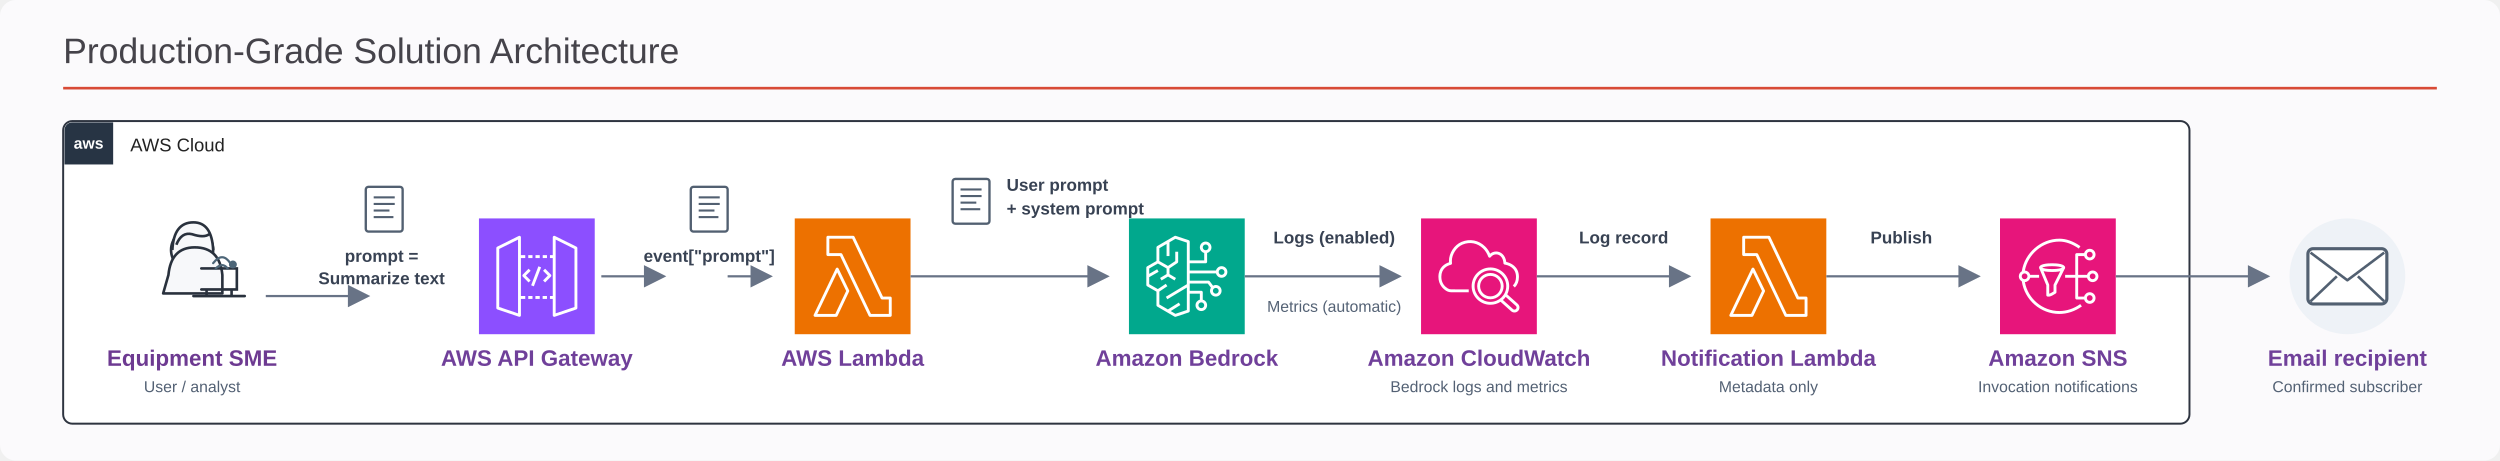
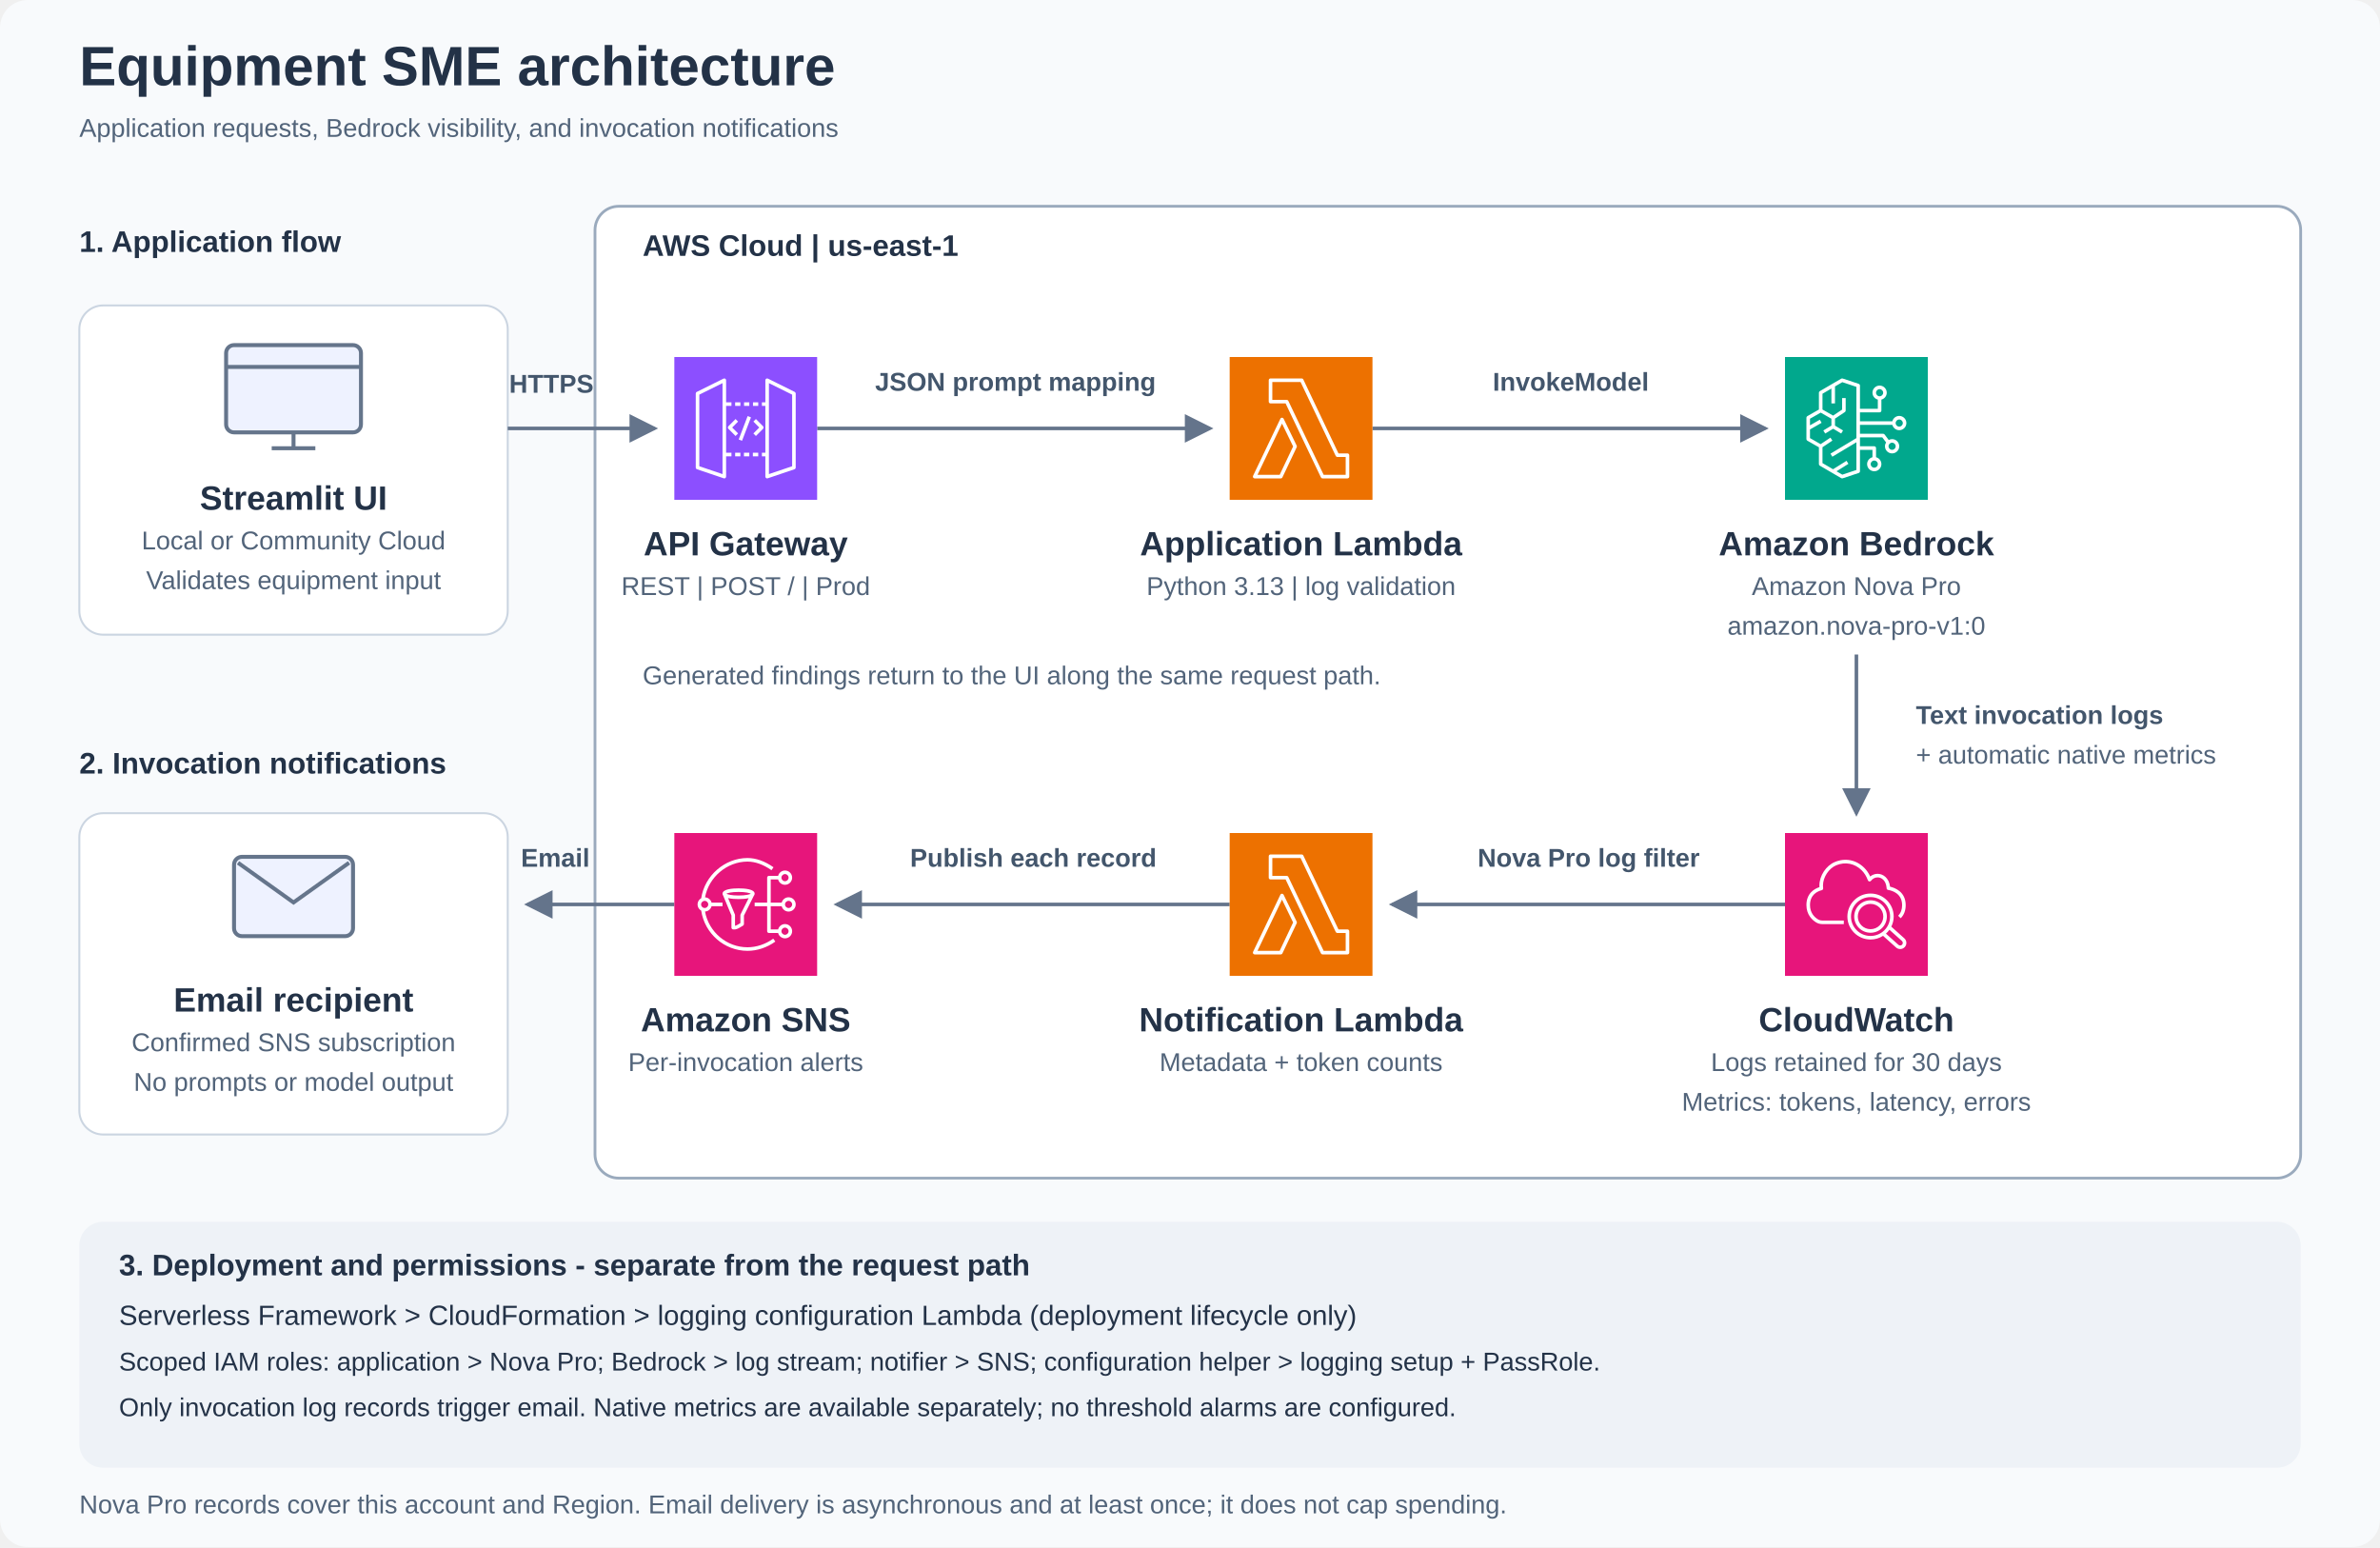
- <svg xmlns="http://www.w3.org/2000/svg" width="1900" height="350" viewBox="0 0 1900 350" role="img" aria-labelledby="title description">
+ <svg xmlns="http://www.w3.org/2000/svg" width="1200" height="780" viewBox="0 0 1200 780" role="img" aria-labelledby="title description">
  <defs>
-     <marker id="arrow" markerWidth="10" markerHeight="10" refX="8" refY="5" orient="auto">
-       <path d="M0 0 L10 5 L0 10 Z" fill="#687386" />
+     <marker id="arrow" markerWidth="8" markerHeight="8" refX="7" refY="4" orient="auto">
+       <path d="M0 0 L8 4 L0 8 Z" fill="#64748b" />
    </marker>
-     <style>
-       text { font-family: Arial, Helvetica, sans-serif; }
-       .service-label { font-size: 17px; font-weight: 700; }
-       .flow-label { font-size: 13px; font-weight: 600; fill: #384253; }
-       .caption { font-size: 12px; fill: #536174; }
-     </style>
+     <style>text{font-family:Arial,Helvetica,sans-serif;fill:#233247}.service{font-size:17px;font-weight:700}.caption{font-size:13px;fill:#52647a}.section{font-size:15px;font-weight:700}.flow{font-size:13px;font-weight:600;fill:#43566c}.connector{fill:none;stroke:#64748b;stroke-width:1.8;marker-end:url(#arrow)}</style>
  </defs>
-   <rect width="1900" height="350" rx="12" fill="#fbfafc" />
-   <text x="48" y="48" font-size="27" font-weight="400" fill="#45434a">Production-Grade Solution Architecture</text>
-   <path d="M48 67 H1852" stroke="#d84a36" stroke-width="2" />
-   <rect x="48" y="92" width="1616" height="230" rx="7" fill="#fff" stroke="#2e3440" stroke-width="1.5" />
-   <path d="M49 99a6 6 0 0 1 6-6h31v32H49z" fill="#273444" />
-   <text x="56" y="113" font-size="12" font-weight="700" fill="#fff">aws</text>
-   <text x="99" y="115" font-size="14" fill="#222">AWS Cloud</text>
-   <g aria-label="Equipment SME">
-     <circle cx="146" cy="190" r="16" fill="#f7f8fa" stroke="#29313d" stroke-width="2" />
-     <path d="M131 190q1-21 16-21 14 0 15 21m-28-4q4-10 12-8 9 3 13 0m-31 31q2-21 20-21 19 0 21 21v14h-45z" fill="#f7f8fa" stroke="#29313d" stroke-width="2" stroke-linejoin="round" />
-     <path d="M153 204h27v16h-27m4 0v5m19-5v5m-29 0h39" fill="none" stroke="#29313d" stroke-width="2" stroke-linecap="round" />
-     <path d="M162 200q7-9 13 0m-11 4q5-5 9 0" fill="none" stroke="#4d6678" stroke-width="1.7" stroke-linecap="round" />
-     <circle cx="177" cy="201" r="3" fill="#4d6678" />
-     <text x="146" y="278" text-anchor="middle" class="service-label" fill="#6d3a91">Equipment SME</text>
-     <text x="146" y="298" text-anchor="middle" class="caption">User / analyst</text>
-   </g>
-   <g aria-label="Summarization request">
-     <rect x="278" y="142" width="28" height="34" rx="2" fill="#fff" stroke="#526071" stroke-width="1.8" />
-     <path d="M284 150h16m-16 5h16m-16 5h12m-12 5h15" stroke="#526071" stroke-width="1.6" />
-     <text x="290" y="199" text-anchor="middle" class="flow-label">prompt =</text>
-     <text x="290" y="216" text-anchor="middle" class="flow-label">Summarize text</text>
-   </g>
-   <path d="M202 225 H278" fill="none" stroke="#687386" stroke-width="1.7" marker-end="url(#arrow)" />
-   <g aria-label="Amazon API Gateway">
-     <g transform="translate(364 166) scale(1.1)">
-       <g id="api-icon-0">
-         <g id="api-icon-1">
-           <rect id="api-icon-2" width="80" height="80" fill="#8C4FFF" />
-         </g>
-         <g id="api-icon-3">
-           <path id="api-icon-4" fill-rule="evenodd" clip-rule="evenodd" d="M34.065 55.632H37V53.615H34.065V55.632ZM39 55.632H42V53.615H39V55.632ZM27 14.63L14 21.082V61.193L27 65.59V14.63ZM29 27.393V53.615H32V55.632H29V66.992C29 67.316 28.845 67.621 28.584 67.81C28.412 67.936 28.207 68 28 68C27.894 68 27.786 67.983 27.682 67.948L12.682 62.876C12.274 62.737 12 62.352 12 61.92V20.454C12 20.07 12.217 19.718 12.559 19.549L27.559 12.104C27.868 11.95 28.235 11.968 28.528 12.152C28.821 12.336 29 12.66 29 13.009V25.376H32V27.393H29ZM44 55.632H47V53.615H44V55.632ZM44.065 27.393H47V25.376H44.065V27.393ZM39.065 27.393H42V25.376H39.065V27.393ZM34.065 27.393H37V25.376H34.065V27.393ZM66 21.082L53 14.63V65.59L66 61.193V21.082ZM68 61.92C68 62.352 67.726 62.737 67.318 62.876L52.318 67.948C52.214 67.983 52.106 68 52 68C51.793 68 51.588 67.936 51.416 67.81C51.155 67.621 51 67.316 51 66.992V55.632H49.065V53.615H51V27.393H49.065V25.376H51V13.009C51 12.66 51.179 12.336 51.472 12.152C51.765 11.968 52.131 11.95 52.441 12.104L67.441 19.549C67.783 19.718 68 20.07 68 20.454V61.92ZM42.934 33.807L41.066 33.083L36.066 46.194L37.934 46.918L42.934 33.807ZM49.707 40.209C50.098 39.815 50.098 39.176 49.707 38.783L45.707 34.749L44.293 36.175L47.586 39.496L44.293 42.817L45.707 44.243L49.707 40.209ZM34.293 44.243L30.293 40.209C29.902 39.815 29.902 39.176 30.293 38.783L34.293 34.749L35.707 36.175L32.414 39.496L35.707 42.817L34.293 44.243Z" fill="white" />
-         </g>
+   <rect width="1200" height="780" rx="14" fill="#f8fafc" />
+   <text x="40" y="43" font-size="28" font-weight="700">Equipment SME architecture</text>
+   <text x="40" y="69" class="caption">Application requests, Bedrock visibility, and invocation notifications</text>
+   <rect x="300" y="104" width="860" height="490" rx="12" fill="#fff" stroke="#9aaabd" stroke-width="1.4" />
+   <text x="324" y="129" class="section">AWS Cloud | us-east-1</text>
+   <text x="40" y="127" class="section">1. Application flow</text>
+   <rect x="40" y="154" width="216" height="166" rx="12" fill="#fff" stroke="#cbd5e1" />
+   <rect x="114" y="174" width="68" height="44" rx="4" fill="#eef2ff" stroke="#65758b" stroke-width="2" />
+   <path d="M114 185 H182 M137 226 H159 M148 218 V226" fill="none" stroke="#65758b" stroke-width="2" />
+   <text x="148" y="257" class="service" text-anchor="middle">Streamlit UI</text>
+   <text x="148" y="277" class="caption" text-anchor="middle">Local or Community Cloud</text>
+   <text x="148" y="297" class="caption" text-anchor="middle">Validates equipment input</text>
+   <path d="M256 216 H330" class="connector" />
+   <text x="278" y="198" class="flow" text-anchor="middle">HTTPS</text>
+   <path d="M412 216 H610" class="connector" />
+   <text x="512" y="197" class="flow" text-anchor="middle">JSON prompt mapping</text>
+   <path d="M692 216 H890" class="connector" />
+   <text x="792" y="197" class="flow" text-anchor="middle">InvokeModel</text>
+   <g transform="translate(340 180) scale(.9)">
+     <g id="api-0">
+       <g id="api-1">
+         <rect id="api-2" width="80" height="80" fill="#8C4FFF" />
+       </g>
+       <g id="api-3">
+         <path id="api-4" fill-rule="evenodd" clip-rule="evenodd" d="M34.065 55.632H37V53.615H34.065V55.632ZM39 55.632H42V53.615H39V55.632ZM27 14.63L14 21.082V61.193L27 65.59V14.63ZM29 27.393V53.615H32V55.632H29V66.992C29 67.316 28.845 67.621 28.584 67.81C28.412 67.936 28.207 68 28 68C27.894 68 27.786 67.983 27.682 67.948L12.682 62.876C12.274 62.737 12 62.352 12 61.92V20.454C12 20.07 12.217 19.718 12.559 19.549L27.559 12.104C27.868 11.95 28.235 11.968 28.528 12.152C28.821 12.336 29 12.66 29 13.009V25.376H32V27.393H29ZM44 55.632H47V53.615H44V55.632ZM44.065 27.393H47V25.376H44.065V27.393ZM39.065 27.393H42V25.376H39.065V27.393ZM34.065 27.393H37V25.376H34.065V27.393ZM66 21.082L53 14.63V65.59L66 61.193V21.082ZM68 61.92C68 62.352 67.726 62.737 67.318 62.876L52.318 67.948C52.214 67.983 52.106 68 52 68C51.793 68 51.588 67.936 51.416 67.81C51.155 67.621 51 67.316 51 66.992V55.632H49.065V53.615H51V27.393H49.065V25.376H51V13.009C51 12.66 51.179 12.336 51.472 12.152C51.765 11.968 52.131 11.95 52.441 12.104L67.441 19.549C67.783 19.718 68 20.07 68 20.454V61.92ZM42.934 33.807L41.066 33.083L36.066 46.194L37.934 46.918L42.934 33.807ZM49.707 40.209C50.098 39.815 50.098 39.176 49.707 38.783L45.707 34.749L44.293 36.175L47.586 39.496L44.293 42.817L45.707 44.243L49.707 40.209ZM34.293 44.243L30.293 40.209C29.902 39.815 29.902 39.176 30.293 38.783L34.293 34.749L35.707 36.175L32.414 39.496L35.707 42.817L34.293 44.243Z" fill="white" />
      </g>
    </g>
-     <text x="408" y="278" text-anchor="middle" class="service-label" fill="#70409a">AWS API Gateway</text>
  </g>
-   <g aria-label="Lambda event prompt">
-     <rect x="525" y="142" width="28" height="34" rx="2" fill="#fff" stroke="#526071" stroke-width="1.8" />
-     <path d="M531 150h16m-16 5h16m-16 5h12m-12 5h15" stroke="#526071" stroke-width="1.6" />
-     <text x="539" y="199" text-anchor="middle" class="flow-label">event["prompt"]</text>
+   <text x="376" y="280" class="service" text-anchor="middle">API Gateway</text>
+   <text x="376" y="300" class="caption" text-anchor="middle">REST | POST / | Prod</text>
+   <g transform="translate(620 180) scale(.9)">
+     <g id="app-lambda-0" stroke="none" stroke-width="1" fill="none" fill-rule="evenodd">
+       <g id="app-lambda-1" fill="#ED7100">
+         <rect id="app-lambda-2" x="0" y="0" width="80" height="80" />
+       </g>
+       <path d="M28.008,66 L15.591,66 L29.324,37.296 L35.546,50.106 L28.008,66 Z M30.22,34.553 C30.051,34.208 29.7,33.989 29.318,33.989 L29.315,33.989 C28.929,33.99 28.578,34.211 28.412,34.558 L13.098,66.569 C12.95,66.879 12.971,67.243 13.155,67.534 C13.337,67.824 13.658,68 14.002,68 L28.642,68 C29.03,68 29.382,67.777 29.548,67.428 L37.564,50.528 C37.693,50.254 37.692,49.937 37.559,49.665 L30.22,34.553 Z M64.995,66 L52.659,66 L32.867,24.57 C32.701,24.222 32.349,24 31.962,24 L23.89,24 L23.899,14 L39.72,14 L59.42,55.429 C59.586,55.777 59.939,56 60.326,56 L64.995,56 L64.995,66 Z M65.998,54 L60.96,54 L41.259,12.571 C41.094,12.223 40.741,12 40.353,12 L22.898,12 C22.345,12 21.896,12.447 21.895,12.999 L21.884,24.999 C21.884,25.265 21.989,25.519 22.178,25.707 C22.365,25.895 22.62,26 22.887,26 L31.329,26 L51.122,67.43 C51.289,67.778 51.639,68 52.026,68 L65.998,68 C66.552,68 67,67.552 67,67 L67,55 C67,54.448 66.552,54 65.998,54 L65.998,54 Z" id="app-lambda-3" fill="#FFFFFF" />
+     </g>
  </g>
-   <path d="M457 210 H503" fill="none" stroke="#687386" stroke-width="1.7" marker-end="url(#arrow)" />
-   <g aria-label="AWS Lambda">
-     <g transform="translate(604 166) scale(1.1)">
-       <g id="lambda-icon-0" stroke="none" stroke-width="1" fill="none" fill-rule="evenodd">
-         <g id="lambda-icon-1" fill="#ED7100">
-           <rect id="lambda-icon-2" x="0" y="0" width="80" height="80" />
-         </g>
-         <path d="M28.008,66 L15.591,66 L29.324,37.296 L35.546,50.106 L28.008,66 Z M30.22,34.553 C30.051,34.208 29.7,33.989 29.318,33.989 L29.315,33.989 C28.929,33.99 28.578,34.211 28.412,34.558 L13.098,66.569 C12.95,66.879 12.971,67.243 13.155,67.534 C13.337,67.824 13.658,68 14.002,68 L28.642,68 C29.03,68 29.382,67.777 29.548,67.428 L37.564,50.528 C37.693,50.254 37.692,49.937 37.559,49.665 L30.22,34.553 Z M64.995,66 L52.659,66 L32.867,24.57 C32.701,24.222 32.349,24 31.962,24 L23.89,24 L23.899,14 L39.72,14 L59.42,55.429 C59.586,55.777 59.939,56 60.326,56 L64.995,56 L64.995,66 Z M65.998,54 L60.96,54 L41.259,12.571 C41.094,12.223 40.741,12 40.353,12 L22.898,12 C22.345,12 21.896,12.447 21.895,12.999 L21.884,24.999 C21.884,25.265 21.989,25.519 22.178,25.707 C22.365,25.895 22.62,26 22.887,26 L31.329,26 L51.122,67.43 C51.289,67.778 51.639,68 52.026,68 L65.998,68 C66.552,68 67,67.552 67,67 L67,55 C67,54.448 66.552,54 65.998,54 L65.998,54 Z" id="lambda-icon-3" fill="#FFFFFF" />
+   <text x="656" y="280" class="service" text-anchor="middle">Application Lambda</text>
+   <text x="656" y="300" class="caption" text-anchor="middle">Python 3.13 | log validation</text>
+   <g transform="translate(900 180) scale(.9)">
+     <g id="bedrock-0" stroke="none" stroke-width="1" fill="none" fill-rule="evenodd">
+       <g id="bedrock-1" fill="#01A88D">
+         <rect id="bedrock-2" x="0" y="0" width="80" height="80" />
+       </g>
+       <g id="bedrock-3" transform="translate(12, 12)" fill="#FFFFFF">
+         <path d="M52,27 C50.897,27 50,26.103 50,25 C50,23.897 50.897,23 52,23 C53.103,23 54,23.897 54,25 C54,26.103 53.103,27 52,27 L52,27 Z M20.113,53.908 L16.865,52.014 L23.53,47.848 L22.47,46.152 L14.913,50.875 L9,47.426 L9,38.535 L14.555,34.832 L13.445,33.168 L7.959,36.825 L2,33.42 L2,28.58 L8.496,24.868 L7.504,23.132 L2,26.277 L2,22.58 L8,19.152 L14,22.58 L14,26.434 L9.485,29.143 L10.515,30.857 L15,28.166 L19.485,30.857 L20.515,29.143 L16,26.434 L16,22.535 L21.555,18.832 C21.833,18.646 22,18.334 22,18 L22,11 L20,11 L20,17.465 L14.959,20.825 L9,17.42 L9,8.574 L14,5.658 L14,14 L16,14 L16,4.491 L20.113,2.092 L28,4.721 L28,33.434 L13.485,42.143 L14.515,43.857 L28,35.766 L28,51.279 L20.113,53.908 Z M50,38 C50,39.103 49.103,40 48,40 C46.897,40 46,39.103 46,38 C46,36.897 46.897,36 48,36 C49.103,36 50,36.897 50,38 L50,38 Z M40,48 C40,49.103 39.103,50 38,50 C36.897,50 36,49.103 36,48 C36,46.897 36.897,46 38,46 C39.103,46 40,46.897 40,48 L40,48 Z M39,8 C39,6.897 39.897,6 41,6 C42.103,6 43,6.897 43,8 C43,9.103 42.103,10 41,10 C39.897,10 39,9.103 39,8 L39,8 Z M52,21 C50.141,21 48.589,22.28 48.142,24 L30,24 L30,19 L41,19 C41.553,19 42,18.552 42,18 L42,11.858 C43.72,11.411 45,9.858 45,8 C45,5.794 43.206,4 41,4 C38.794,4 37,5.794 37,8 C37,9.858 38.28,11.411 40,11.858 L40,17 L30,17 L30,4 C30,3.569 29.725,3.188 29.316,3.051 L20.316,0.051 C20.042,-0.039 19.744,-0.009 19.496,0.136 L7.496,7.136 C7.188,7.315 7,7.645 7,8 L7,17.42 L0.504,21.132 C0.192,21.31 0,21.641 0,22 L0,34 C0,34.359 0.192,34.69 0.504,34.868 L7,38.58 L7,48 C7,48.355 7.188,48.685 7.496,48.864 L19.496,55.864 C19.65,55.954 19.825,56 20,56 C20.106,56 20.213,55.983 20.316,55.949 L29.316,52.949 C29.725,52.812 30,52.431 30,52 L30,40 L37,40 L37,44.142 C35.28,44.589 34,46.142 34,48 C34,50.206 35.794,52 38,52 C40.206,52 42,50.206 42,48 C42,46.142 40.72,44.589 39,44.142 L39,39 C39,38.448 38.553,38 38,38 L30,38 L30,33 L42.5,33 L44.638,35.85 C44.239,36.472 44,37.207 44,38 C44,40.206 45.794,42 48,42 C50.206,42 52,40.206 52,38 C52,35.794 50.206,34 48,34 C47.316,34 46.682,34.188 46.119,34.492 L43.8,31.4 C43.611,31.148 43.314,31 43,31 L30,31 L30,26 L48.142,26 C48.589,27.72 50.141,29 52,29 C54.206,29 56,27.206 56,25 C56,22.794 54.206,21 52,21 L52,21 Z" id="bedrock-4" />
      </g>
    </g>
-     <text x="648" y="278" text-anchor="middle" class="service-label" fill="#70409a">AWS Lambda</text>
  </g>
-   <path d="M553 210 H584" fill="none" stroke="#687386" stroke-width="1.7" marker-end="url(#arrow)" />
-   <g aria-label="User and system prompts">
-     <rect x="724" y="136" width="28" height="34" rx="2" fill="#fff" stroke="#526071" stroke-width="1.8" />
-     <path d="M730 144h16m-16 5h16m-16 5h12m-12 5h15" stroke="#526071" stroke-width="1.6" />
-     <text x="765" y="145" class="flow-label">User prompt</text>
-     <text x="765" y="163" class="flow-label">+ system prompt</text>
+   <text x="936" y="280" class="service" text-anchor="middle">Amazon Bedrock</text>
+   <text x="936" y="300" class="caption" text-anchor="middle">Amazon Nova Pro</text>
+   <text x="936" y="320" class="caption" text-anchor="middle">amazon.nova-pro-v1:0</text>
+   <text x="324" y="345" class="caption">Generated findings return to the UI along the same request path.</text>
+   <path d="M936 330 V410" class="connector" />
+   <text x="966" y="365" class="flow">Text invocation logs</text>
+   <text x="966" y="385" class="caption">+ automatic native metrics</text>
+   <text x="40" y="390" class="section">2. Invocation notifications</text>
+   <path d="M900 456 H702" class="connector" />
+   <text x="801" y="437" class="flow" text-anchor="middle">Nova Pro log filter</text>
+   <path d="M620 456 H422" class="connector" />
+   <text x="521" y="437" class="flow" text-anchor="middle">Publish each record</text>
+   <path d="M340 456 H266" class="connector" />
+   <text x="280" y="437" class="flow" text-anchor="middle">Email</text>
+   <g transform="translate(900 420) scale(.9)">
+     <g id="cloudwatch-0" stroke="none" stroke-width="1" fill="none" fill-rule="evenodd">
+       <g id="cloudwatch-1" fill="#E7157B">
+         <rect id="cloudwatch-2" x="0" y="0" width="80" height="80" />
+       </g>
+       <path d="M55.059,46.777 C55.059,42.868 51.858,39.688 47.922,39.688 C43.987,39.688 40.786,42.868 40.786,46.777 C40.786,50.687 43.987,53.867 47.922,53.867 C51.858,53.867 55.059,50.687 55.059,46.777 M57.07,46.777 C57.07,51.788 52.966,55.864 47.922,55.864 C42.879,55.864 38.775,51.788 38.775,46.777 C38.775,41.767 42.879,37.691 47.922,37.691 C52.966,37.691 57.07,41.767 57.07,46.777 M65.51,60.474 L58.501,54.203 C57.935,54.994 57.281,55.717 56.554,56.363 L63.552,62.633 C64.15,63.169 65.078,63.119 65.618,62.526 C66.155,61.932 66.107,61.011 65.51,60.474 M47.922,57.662 C53.965,57.662 58.88,52.779 58.88,46.777 C58.88,40.775 53.965,35.893 47.922,35.893 C41.881,35.893 36.965,40.775 36.965,46.777 C36.965,52.779 41.881,57.662 47.922,57.662 M67.112,63.863 C66.426,64.617 65.478,65 64.529,65 C63.7,65 62.87,64.708 62.207,64.117 L54.931,57.599 C52.907,58.897 50.506,59.659 47.922,59.659 C40.772,59.659 34.955,53.88 34.955,46.777 C34.955,39.675 40.772,33.896 47.922,33.896 C55.073,33.896 60.891,39.675 60.891,46.777 C60.891,48.815 60.399,50.737 59.547,52.451 L66.856,58.991 C68.275,60.266 68.39,62.45 67.112,63.863 M21.28,29.393 C21.28,29.912 21.312,30.429 21.374,30.929 C21.409,31.214 21.321,31.498 21.13,31.713 C20.978,31.884 20.774,31.997 20.551,32.035 C18.079,32.669 14.01,34.588 14.01,40.346 C14.01,44.693 16.424,47.093 18.45,48.341 C19.141,48.774 19.959,49.005 20.823,49.014 L32.945,49.025 L32.943,51.022 L20.812,51.011 C19.566,50.998 18.384,50.661 17.384,50.035 C15.377,48.797 12,45.89 12,40.346 C12,33.662 16.6,31.192 19.3,30.319 C19.28,30.012 19.27,29.702 19.27,29.393 C19.27,23.932 22.998,18.27 27.942,16.222 C33.724,13.815 39.85,15.008 44.326,19.411 C45.714,20.775 46.855,22.432 47.73,24.348 C48.906,23.38 50.356,22.846 51.884,22.846 C54.886,22.846 58.266,25.11 58.868,30.061 C61.68,30.705 67.621,32.955 67.621,40.423 C67.621,43.404 66.68,45.867 64.823,47.742 L63.39,46.341 C64.863,44.853 65.61,42.862 65.61,40.423 C65.61,33.891 60.106,32.266 57.737,31.872 C57.468,31.827 57.23,31.675 57.076,31.452 C56.926,31.236 56.869,30.971 56.914,30.715 C56.585,26.66 54.161,24.843 51.884,24.843 C50.447,24.843 49.1,25.538 48.187,26.75 C47.965,27.044 47.604,27.194 47.234,27.14 C46.87,27.086 46.563,26.836 46.437,26.492 C45.614,24.226 44.428,22.321 42.912,20.831 C39.033,17.015 33.728,15.981 28.717,18.065 C24.546,19.792 21.28,24.767 21.28,29.393" id="cloudwatch-3" fill="#FFFFFF" />
+     </g>
  </g>
-   <path d="M692 210 H840" fill="none" stroke="#687386" stroke-width="1.7" marker-end="url(#arrow)" />
-   <g aria-label="Amazon Bedrock">
-     <g transform="translate(858 166) scale(1.1)">
-       <g id="bedrock-icon-0" stroke="none" stroke-width="1" fill="none" fill-rule="evenodd">
-         <g id="bedrock-icon-1" fill="#01A88D">
-           <rect id="bedrock-icon-2" x="0" y="0" width="80" height="80" />
-         </g>
-         <g id="bedrock-icon-3" transform="translate(12, 12)" fill="#FFFFFF">
-           <path d="M52,27 C50.897,27 50,26.103 50,25 C50,23.897 50.897,23 52,23 C53.103,23 54,23.897 54,25 C54,26.103 53.103,27 52,27 L52,27 Z M20.113,53.908 L16.865,52.014 L23.53,47.848 L22.47,46.152 L14.913,50.875 L9,47.426 L9,38.535 L14.555,34.832 L13.445,33.168 L7.959,36.825 L2,33.42 L2,28.58 L8.496,24.868 L7.504,23.132 L2,26.277 L2,22.58 L8,19.152 L14,22.58 L14,26.434 L9.485,29.143 L10.515,30.857 L15,28.166 L19.485,30.857 L20.515,29.143 L16,26.434 L16,22.535 L21.555,18.832 C21.833,18.646 22,18.334 22,18 L22,11 L20,11 L20,17.465 L14.959,20.825 L9,17.42 L9,8.574 L14,5.658 L14,14 L16,14 L16,4.491 L20.113,2.092 L28,4.721 L28,33.434 L13.485,42.143 L14.515,43.857 L28,35.766 L28,51.279 L20.113,53.908 Z M50,38 C50,39.103 49.103,40 48,40 C46.897,40 46,39.103 46,38 C46,36.897 46.897,36 48,36 C49.103,36 50,36.897 50,38 L50,38 Z M40,48 C40,49.103 39.103,50 38,50 C36.897,50 36,49.103 36,48 C36,46.897 36.897,46 38,46 C39.103,46 40,46.897 40,48 L40,48 Z M39,8 C39,6.897 39.897,6 41,6 C42.103,6 43,6.897 43,8 C43,9.103 42.103,10 41,10 C39.897,10 39,9.103 39,8 L39,8 Z M52,21 C50.141,21 48.589,22.28 48.142,24 L30,24 L30,19 L41,19 C41.553,19 42,18.552 42,18 L42,11.858 C43.72,11.411 45,9.858 45,8 C45,5.794 43.206,4 41,4 C38.794,4 37,5.794 37,8 C37,9.858 38.28,11.411 40,11.858 L40,17 L30,17 L30,4 C30,3.569 29.725,3.188 29.316,3.051 L20.316,0.051 C20.042,-0.039 19.744,-0.009 19.496,0.136 L7.496,7.136 C7.188,7.315 7,7.645 7,8 L7,17.42 L0.504,21.132 C0.192,21.31 0,21.641 0,22 L0,34 C0,34.359 0.192,34.69 0.504,34.868 L7,38.58 L7,48 C7,48.355 7.188,48.685 7.496,48.864 L19.496,55.864 C19.65,55.954 19.825,56 20,56 C20.106,56 20.213,55.983 20.316,55.949 L29.316,52.949 C29.725,52.812 30,52.431 30,52 L30,40 L37,40 L37,44.142 C35.28,44.589 34,46.142 34,48 C34,50.206 35.794,52 38,52 C40.206,52 42,50.206 42,48 C42,46.142 40.72,44.589 39,44.142 L39,39 C39,38.448 38.553,38 38,38 L30,38 L30,33 L42.5,33 L44.638,35.85 C44.239,36.472 44,37.207 44,38 C44,40.206 45.794,42 48,42 C50.206,42 52,40.206 52,38 C52,35.794 50.206,34 48,34 C47.316,34 46.682,34.188 46.119,34.492 L43.8,31.4 C43.611,31.148 43.314,31 43,31 L30,31 L30,26 L48.142,26 C48.589,27.72 50.141,29 52,29 C54.206,29 56,27.206 56,25 C56,22.794 54.206,21 52,21 L52,21 Z" id="bedrock-icon-4" />
-         </g>
+   <text x="936" y="520" class="service" text-anchor="middle">CloudWatch</text>
+   <text x="936" y="540" class="caption" text-anchor="middle">Logs retained for 30 days</text>
+   <text x="936" y="560" class="caption" text-anchor="middle">Metrics: tokens, latency, errors</text>
+   <g transform="translate(620 420) scale(.9)">
+     <g id="notifier-0" stroke="none" stroke-width="1" fill="none" fill-rule="evenodd">
+       <g id="notifier-1" fill="#ED7100">
+         <rect id="notifier-2" x="0" y="0" width="80" height="80" />
      </g>
+       <path d="M28.008,66 L15.591,66 L29.324,37.296 L35.546,50.106 L28.008,66 Z M30.22,34.553 C30.051,34.208 29.7,33.989 29.318,33.989 L29.315,33.989 C28.929,33.99 28.578,34.211 28.412,34.558 L13.098,66.569 C12.95,66.879 12.971,67.243 13.155,67.534 C13.337,67.824 13.658,68 14.002,68 L28.642,68 C29.03,68 29.382,67.777 29.548,67.428 L37.564,50.528 C37.693,50.254 37.692,49.937 37.559,49.665 L30.22,34.553 Z M64.995,66 L52.659,66 L32.867,24.57 C32.701,24.222 32.349,24 31.962,24 L23.89,24 L23.899,14 L39.72,14 L59.42,55.429 C59.586,55.777 59.939,56 60.326,56 L64.995,56 L64.995,66 Z M65.998,54 L60.96,54 L41.259,12.571 C41.094,12.223 40.741,12 40.353,12 L22.898,12 C22.345,12 21.896,12.447 21.895,12.999 L21.884,24.999 C21.884,25.265 21.989,25.519 22.178,25.707 C22.365,25.895 22.62,26 22.887,26 L31.329,26 L51.122,67.43 C51.289,67.778 51.639,68 52.026,68 L65.998,68 C66.552,68 67,67.552 67,67 L67,55 C67,54.448 66.552,54 65.998,54 L65.998,54 Z" id="notifier-3" fill="#FFFFFF" />
    </g>
-     <text x="902" y="278" text-anchor="middle" class="service-label" fill="#70409a">Amazon Bedrock</text>
  </g>
-   <g aria-label="Bedrock observability flow">
-     <text x="1014" y="185" text-anchor="middle" class="flow-label">Logs (enabled)</text>
-     <path d="M946 210 H1062" fill="none" stroke="#687386" stroke-width="1.7" marker-end="url(#arrow)" />
-     <text x="1014" y="237" text-anchor="middle" class="caption">Metrics (automatic)</text>
+   <text x="656" y="520" class="service" text-anchor="middle">Notification Lambda</text>
+   <text x="656" y="540" class="caption" text-anchor="middle">Metadata + token counts</text>
+   <g transform="translate(340 420) scale(.9)">
+     <g id="sns-0" stroke="none" stroke-width="1" fill="none" fill-rule="evenodd">
+       <g id="sns-1" fill="#E7157B">
+         <rect id="sns-2" x="0" y="0" width="80" height="80" />
+       </g>
+       <path d="M17,38 C18.103,38 19,38.897 19,40 C19,41.103 18.103,42 17,42 C15.897,42 15,41.103 15,40 C15,38.897 15.897,38 17,38 L17,38 Z M41,64 C29.314,64 19.289,55.466 17.194,43.98 C18.965,43.894 20.427,42.659 20.857,41 L27,41 L27,39 L20.857,39 C20.427,37.342 18.966,36.107 17.195,36.02 C19.285,24.71 29.511,16 41,16 C45.313,16 49.832,17.622 54.429,20.821 L55.571,19.179 C50.633,15.743 45.73,14 41,14 C28.27,14 16.949,23.865 15.063,36.521 C13.839,37.207 13,38.5 13,40 C13,41.5 13.839,42.793 15.063,43.478 C16.97,56.341 28.056,66 41,66 C46.407,66 51.942,64.157 56.585,60.811 L55.415,59.189 C51.11,62.292 45.991,64 41,64 L41,64 Z M30.101,36.442 C31.955,36.895 34.275,37 36,37 C37.642,37 39.823,36.905 41.629,36.506 L37.105,45.553 C37.036,45.691 37,45.845 37,46 L37,50.453 C36.199,50.964 34.833,51.812 34,51.986 L34,46 C34,45.868 33.974,45.737 33.923,45.615 L30.101,36.442 Z M36,33 C40.025,33 42.174,33.604 42.841,34 C42.174,34.396 40.025,35 36,35 C31.975,35 29.826,34.396 29.159,34 C29.826,33.604 31.975,33 36,33 L36,33 Z M33,54 L34,54 C34.043,54 34.086,53.997 34.128,53.992 C35.352,53.833 36.909,52.887 38.272,52.013 L38.535,51.845 C38.824,51.661 39,51.342 39,51 L39,46.236 L44.559,35.12 C44.833,34.801 45,34.434 45,34 C45,31.39 39.361,31 36,31 C32.639,31 27,31.39 27,34 C27,34.366 27.12,34.684 27.32,34.967 L32,46.2 L32,53 C32,53.552 32.447,54 33,54 L33,54 Z M62,53 C63.103,53 64,53.897 64,55 C64,56.103 63.103,57 62,57 C60.897,57 60,56.103 60,55 C60,53.897 60.897,53 62,53 L62,53 Z M62,23 C63.103,23 64,23.897 64,25 C64,26.103 63.103,27 62,27 C60.897,27 60,26.103 60,25 C60,23.897 60.897,23 62,23 L62,23 Z M64,38 C65.103,38 66,38.897 66,40 C66,41.103 65.103,42 64,42 C62.897,42 62,41.103 62,40 C62,38.897 62.897,38 64,38 L64,38 Z M54,41 L60.143,41 C60.589,42.72 62.142,44 64,44 C66.206,44 68,42.206 68,40 C68,37.794 66.206,36 64,36 C62.142,36 60.589,37.28 60.143,39 L54,39 L54,26 L58.143,26 C58.589,27.72 60.142,29 62,29 C64.206,29 66,27.206 66,25 C66,22.794 64.206,21 62,21 C60.142,21 58.589,22.28 58.143,24 L53,24 C52.447,24 52,24.448 52,25 L52,39 L45,39 L45,41 L52,41 L52,55 C52,55.552 52.447,56 53,56 L58.143,56 C58.589,57.72 60.142,59 62,59 C64.206,59 66,57.206 66,55 C66,52.794 64.206,51 62,51 C60.142,51 58.589,52.28 58.143,54 L54,54 L54,41 Z" id="sns-3" fill="#FFFFFF" />
+     </g>
  </g>
-   <g aria-label="Amazon CloudWatch">
-     <g transform="translate(1080 166) scale(1.1)">
-       <g id="cloudwatch-icon-0" stroke="none" stroke-width="1" fill="none" fill-rule="evenodd">
-         <g id="cloudwatch-icon-1" fill="#E7157B">
-           <rect id="cloudwatch-icon-2" x="0" y="0" width="80" height="80" />
-         </g>
-         <path d="M55.059,46.777 C55.059,42.868 51.858,39.688 47.922,39.688 C43.987,39.688 40.786,42.868 40.786,46.777 C40.786,50.687 43.987,53.867 47.922,53.867 C51.858,53.867 55.059,50.687 55.059,46.777 M57.07,46.777 C57.07,51.788 52.966,55.864 47.922,55.864 C42.879,55.864 38.775,51.788 38.775,46.777 C38.775,41.767 42.879,37.691 47.922,37.691 C52.966,37.691 57.07,41.767 57.07,46.777 M65.51,60.474 L58.501,54.203 C57.935,54.994 57.281,55.717 56.554,56.363 L63.552,62.633 C64.15,63.169 65.078,63.119 65.618,62.526 C66.155,61.932 66.107,61.011 65.51,60.474 M47.922,57.662 C53.965,57.662 58.88,52.779 58.88,46.777 C58.88,40.775 53.965,35.893 47.922,35.893 C41.881,35.893 36.965,40.775 36.965,46.777 C36.965,52.779 41.881,57.662 47.922,57.662 M67.112,63.863 C66.426,64.617 65.478,65 64.529,65 C63.7,65 62.87,64.708 62.207,64.117 L54.931,57.599 C52.907,58.897 50.506,59.659 47.922,59.659 C40.772,59.659 34.955,53.88 34.955,46.777 C34.955,39.675 40.772,33.896 47.922,33.896 C55.073,33.896 60.891,39.675 60.891,46.777 C60.891,48.815 60.399,50.737 59.547,52.451 L66.856,58.991 C68.275,60.266 68.39,62.45 67.112,63.863 M21.28,29.393 C21.28,29.912 21.312,30.429 21.374,30.929 C21.409,31.214 21.321,31.498 21.13,31.713 C20.978,31.884 20.774,31.997 20.551,32.035 C18.079,32.669 14.01,34.588 14.01,40.346 C14.01,44.693 16.424,47.093 18.45,48.341 C19.141,48.774 19.959,49.005 20.823,49.014 L32.945,49.025 L32.943,51.022 L20.812,51.011 C19.566,50.998 18.384,50.661 17.384,50.035 C15.377,48.797 12,45.89 12,40.346 C12,33.662 16.6,31.192 19.3,30.319 C19.28,30.012 19.27,29.702 19.27,29.393 C19.27,23.932 22.998,18.27 27.942,16.222 C33.724,13.815 39.85,15.008 44.326,19.411 C45.714,20.775 46.855,22.432 47.73,24.348 C48.906,23.38 50.356,22.846 51.884,22.846 C54.886,22.846 58.266,25.11 58.868,30.061 C61.68,30.705 67.621,32.955 67.621,40.423 C67.621,43.404 66.68,45.867 64.823,47.742 L63.39,46.341 C64.863,44.853 65.61,42.862 65.61,40.423 C65.61,33.891 60.106,32.266 57.737,31.872 C57.468,31.827 57.23,31.675 57.076,31.452 C56.926,31.236 56.869,30.971 56.914,30.715 C56.585,26.66 54.161,24.843 51.884,24.843 C50.447,24.843 49.1,25.538 48.187,26.75 C47.965,27.044 47.604,27.194 47.234,27.14 C46.87,27.086 46.563,26.836 46.437,26.492 C45.614,24.226 44.428,22.321 42.912,20.831 C39.033,17.015 33.728,15.981 28.717,18.065 C24.546,19.792 21.28,24.767 21.28,29.393" id="cloudwatch-icon-3" fill="#FFFFFF" />
-       </g>
-     </g>
-     <text x="1124" y="278" text-anchor="middle" class="service-label" fill="#70409a">Amazon CloudWatch</text>
-     <text x="1124" y="298" text-anchor="middle" class="caption">Bedrock logs and metrics</text>
-   </g>
-   <g aria-label="Invocation log subscription">
-     <text x="1234" y="185" text-anchor="middle" class="flow-label">Log record</text>
-     <path d="M1168 210 H1282" fill="none" stroke="#687386" stroke-width="1.7" marker-end="url(#arrow)" />
-   </g>
-   <g aria-label="Amazon SNS">
-     <g transform="translate(1520 166) scale(1.1)">
-       <g id="sns-icon-0" stroke="none" stroke-width="1" fill="none" fill-rule="evenodd">
-         <g id="sns-icon-1" fill="#E7157B">
-           <rect id="sns-icon-2" x="0" y="0" width="80" height="80" />
-         </g>
-         <path d="M17,38 C18.103,38 19,38.897 19,40 C19,41.103 18.103,42 17,42 C15.897,42 15,41.103 15,40 C15,38.897 15.897,38 17,38 L17,38 Z M41,64 C29.314,64 19.289,55.466 17.194,43.98 C18.965,43.894 20.427,42.659 20.857,41 L27,41 L27,39 L20.857,39 C20.427,37.342 18.966,36.107 17.195,36.02 C19.285,24.71 29.511,16 41,16 C45.313,16 49.832,17.622 54.429,20.821 L55.571,19.179 C50.633,15.743 45.73,14 41,14 C28.27,14 16.949,23.865 15.063,36.521 C13.839,37.207 13,38.5 13,40 C13,41.5 13.839,42.793 15.063,43.478 C16.97,56.341 28.056,66 41,66 C46.407,66 51.942,64.157 56.585,60.811 L55.415,59.189 C51.11,62.292 45.991,64 41,64 L41,64 Z M30.101,36.442 C31.955,36.895 34.275,37 36,37 C37.642,37 39.823,36.905 41.629,36.506 L37.105,45.553 C37.036,45.691 37,45.845 37,46 L37,50.453 C36.199,50.964 34.833,51.812 34,51.986 L34,46 C34,45.868 33.974,45.737 33.923,45.615 L30.101,36.442 Z M36,33 C40.025,33 42.174,33.604 42.841,34 C42.174,34.396 40.025,35 36,35 C31.975,35 29.826,34.396 29.159,34 C29.826,33.604 31.975,33 36,33 L36,33 Z M33,54 L34,54 C34.043,54 34.086,53.997 34.128,53.992 C35.352,53.833 36.909,52.887 38.272,52.013 L38.535,51.845 C38.824,51.661 39,51.342 39,51 L39,46.236 L44.559,35.12 C44.833,34.801 45,34.434 45,34 C45,31.39 39.361,31 36,31 C32.639,31 27,31.39 27,34 C27,34.366 27.12,34.684 27.32,34.967 L32,46.2 L32,53 C32,53.552 32.447,54 33,54 L33,54 Z M62,53 C63.103,53 64,53.897 64,55 C64,56.103 63.103,57 62,57 C60.897,57 60,56.103 60,55 C60,53.897 60.897,53 62,53 L62,53 Z M62,23 C63.103,23 64,23.897 64,25 C64,26.103 63.103,27 62,27 C60.897,27 60,26.103 60,25 C60,23.897 60.897,23 62,23 L62,23 Z M64,38 C65.103,38 66,38.897 66,40 C66,41.103 65.103,42 64,42 C62.897,42 62,41.103 62,40 C62,38.897 62.897,38 64,38 L64,38 Z M54,41 L60.143,41 C60.589,42.72 62.142,44 64,44 C66.206,44 68,42.206 68,40 C68,37.794 66.206,36 64,36 C62.142,36 60.589,37.28 60.143,39 L54,39 L54,26 L58.143,26 C58.589,27.72 60.142,29 62,29 C64.206,29 66,27.206 66,25 C66,22.794 64.206,21 62,21 C60.142,21 58.589,22.28 58.143,24 L53,24 C52.447,24 52,24.448 52,25 L52,39 L45,39 L45,41 L52,41 L52,55 C52,55.552 52.447,56 53,56 L58.143,56 C58.589,57.72 60.142,59 62,59 C64.206,59 66,57.206 66,55 C66,52.794 64.206,51 62,51 C60.142,51 58.589,52.28 58.143,54 L54,54 L54,41 Z" id="sns-icon-3" fill="#FFFFFF" />
-       </g>
-     </g>
-     <text x="1564" y="278" text-anchor="middle" class="service-label" fill="#70409a">Amazon SNS</text>
-     <text x="1564" y="298" text-anchor="middle" class="caption">Invocation notifications</text>
-   </g>
-   <g aria-label="SNS email notification">
-     <path d="M1608 210 H1722" fill="none" stroke="#687386" stroke-width="1.7" marker-end="url(#arrow)" />
-   </g>
-   <g aria-label="Email recipient outside AWS">
-     <circle cx="1784" cy="210" r="44" fill="#eef2f7" />
-     <rect x="1754" y="189" width="60" height="42" rx="4" fill="#fff" stroke="#526071" stroke-width="2.4" />
-     <path d="M1756 192 L1784 213 L1812 192 M1756 229 L1776 210 M1812 229 L1792 210" fill="none" stroke="#526071" stroke-width="2" stroke-linejoin="round" />
-     <text x="1784" y="278" text-anchor="middle" class="service-label" fill="#70409a">Email recipient</text>
-     <text x="1784" y="298" text-anchor="middle" class="caption">Confirmed subscriber</text>
-   </g>
-   <g aria-label="Bedrock invocation notification Lambda">
-     <g transform="translate(1300 166) scale(1.1)">
-       <g id="notifier-icon-0" stroke="none" stroke-width="1" fill="none" fill-rule="evenodd">
-         <g id="notifier-icon-1" fill="#ED7100">
-           <rect id="notifier-icon-2" x="0" y="0" width="80" height="80" />
-         </g>
-         <path d="M28.008,66 L15.591,66 L29.324,37.296 L35.546,50.106 L28.008,66 Z M30.22,34.553 C30.051,34.208 29.7,33.989 29.318,33.989 L29.315,33.989 C28.929,33.99 28.578,34.211 28.412,34.558 L13.098,66.569 C12.95,66.879 12.971,67.243 13.155,67.534 C13.337,67.824 13.658,68 14.002,68 L28.642,68 C29.03,68 29.382,67.777 29.548,67.428 L37.564,50.528 C37.693,50.254 37.692,49.937 37.559,49.665 L30.22,34.553 Z M64.995,66 L52.659,66 L32.867,24.57 C32.701,24.222 32.349,24 31.962,24 L23.89,24 L23.899,14 L39.72,14 L59.42,55.429 C59.586,55.777 59.939,56 60.326,56 L64.995,56 L64.995,66 Z M65.998,54 L60.96,54 L41.259,12.571 C41.094,12.223 40.741,12 40.353,12 L22.898,12 C22.345,12 21.896,12.447 21.895,12.999 L21.884,24.999 C21.884,25.265 21.989,25.519 22.178,25.707 C22.365,25.895 22.62,26 22.887,26 L31.329,26 L51.122,67.43 C51.289,67.778 51.639,68 52.026,68 L65.998,68 C66.552,68 67,67.552 67,67 L67,55 C67,54.448 66.552,54 65.998,54 L65.998,54 Z" id="notifier-icon-3" fill="#FFFFFF" />
-       </g>
-     </g>
-     <text x="1344" y="278" text-anchor="middle" class="service-label" fill="#70409a">Notification Lambda</text>
-     <text x="1344" y="298" text-anchor="middle" class="caption">Metadata only</text>
-   </g>
-   <g aria-label="Publish invocation notification to SNS">
-     <text x="1445" y="185" text-anchor="middle" class="flow-label">Publish</text>
-     <path d="M1388 210 H1502" fill="none" stroke="#687386" stroke-width="1.7" marker-end="url(#arrow)" />
-   </g>
+   <text x="376" y="520" class="service" text-anchor="middle">Amazon SNS</text>
+   <text x="376" y="540" class="caption" text-anchor="middle">Per-invocation alerts</text>
+   <rect x="40" y="410" width="216" height="162" rx="12" fill="#fff" stroke="#cbd5e1" />
+   <rect x="118" y="432" width="60" height="40" rx="4" fill="#eef2ff" stroke="#65758b" stroke-width="2" />
+   <path d="M120 435 L148 455 L176 435" fill="none" stroke="#65758b" stroke-width="2" />
+   <text x="148" y="510" class="service" text-anchor="middle">Email recipient</text>
+   <text x="148" y="530" class="caption" text-anchor="middle">Confirmed SNS subscription</text>
+   <text x="148" y="550" class="caption" text-anchor="middle">No prompts or model output</text>
+   <rect x="40" y="616" width="1120" height="124" rx="12" fill="#eef2f7" />
+   <text x="60" y="643" class="section">3. Deployment and permissions - separate from the request path</text>
+   <text x="60" y="668" font-size="14">Serverless Framework &gt; CloudFormation &gt; logging configuration Lambda (deployment lifecycle only)</text>
+   <text x="60" y="691" font-size="13">Scoped IAM roles: application &gt; Nova Pro; Bedrock &gt; log stream; notifier &gt; SNS; configuration helper &gt; logging setup + PassRole.</text>
+   <text x="60" y="714" font-size="13">Only invocation log records trigger email. Native metrics are available separately; no threshold alarms are configured.</text>
+   <text x="40" y="763" class="caption">Nova Pro records cover this account and Region. Email delivery is asynchronous and at least once; it does not cap spending.</text>
</svg>
